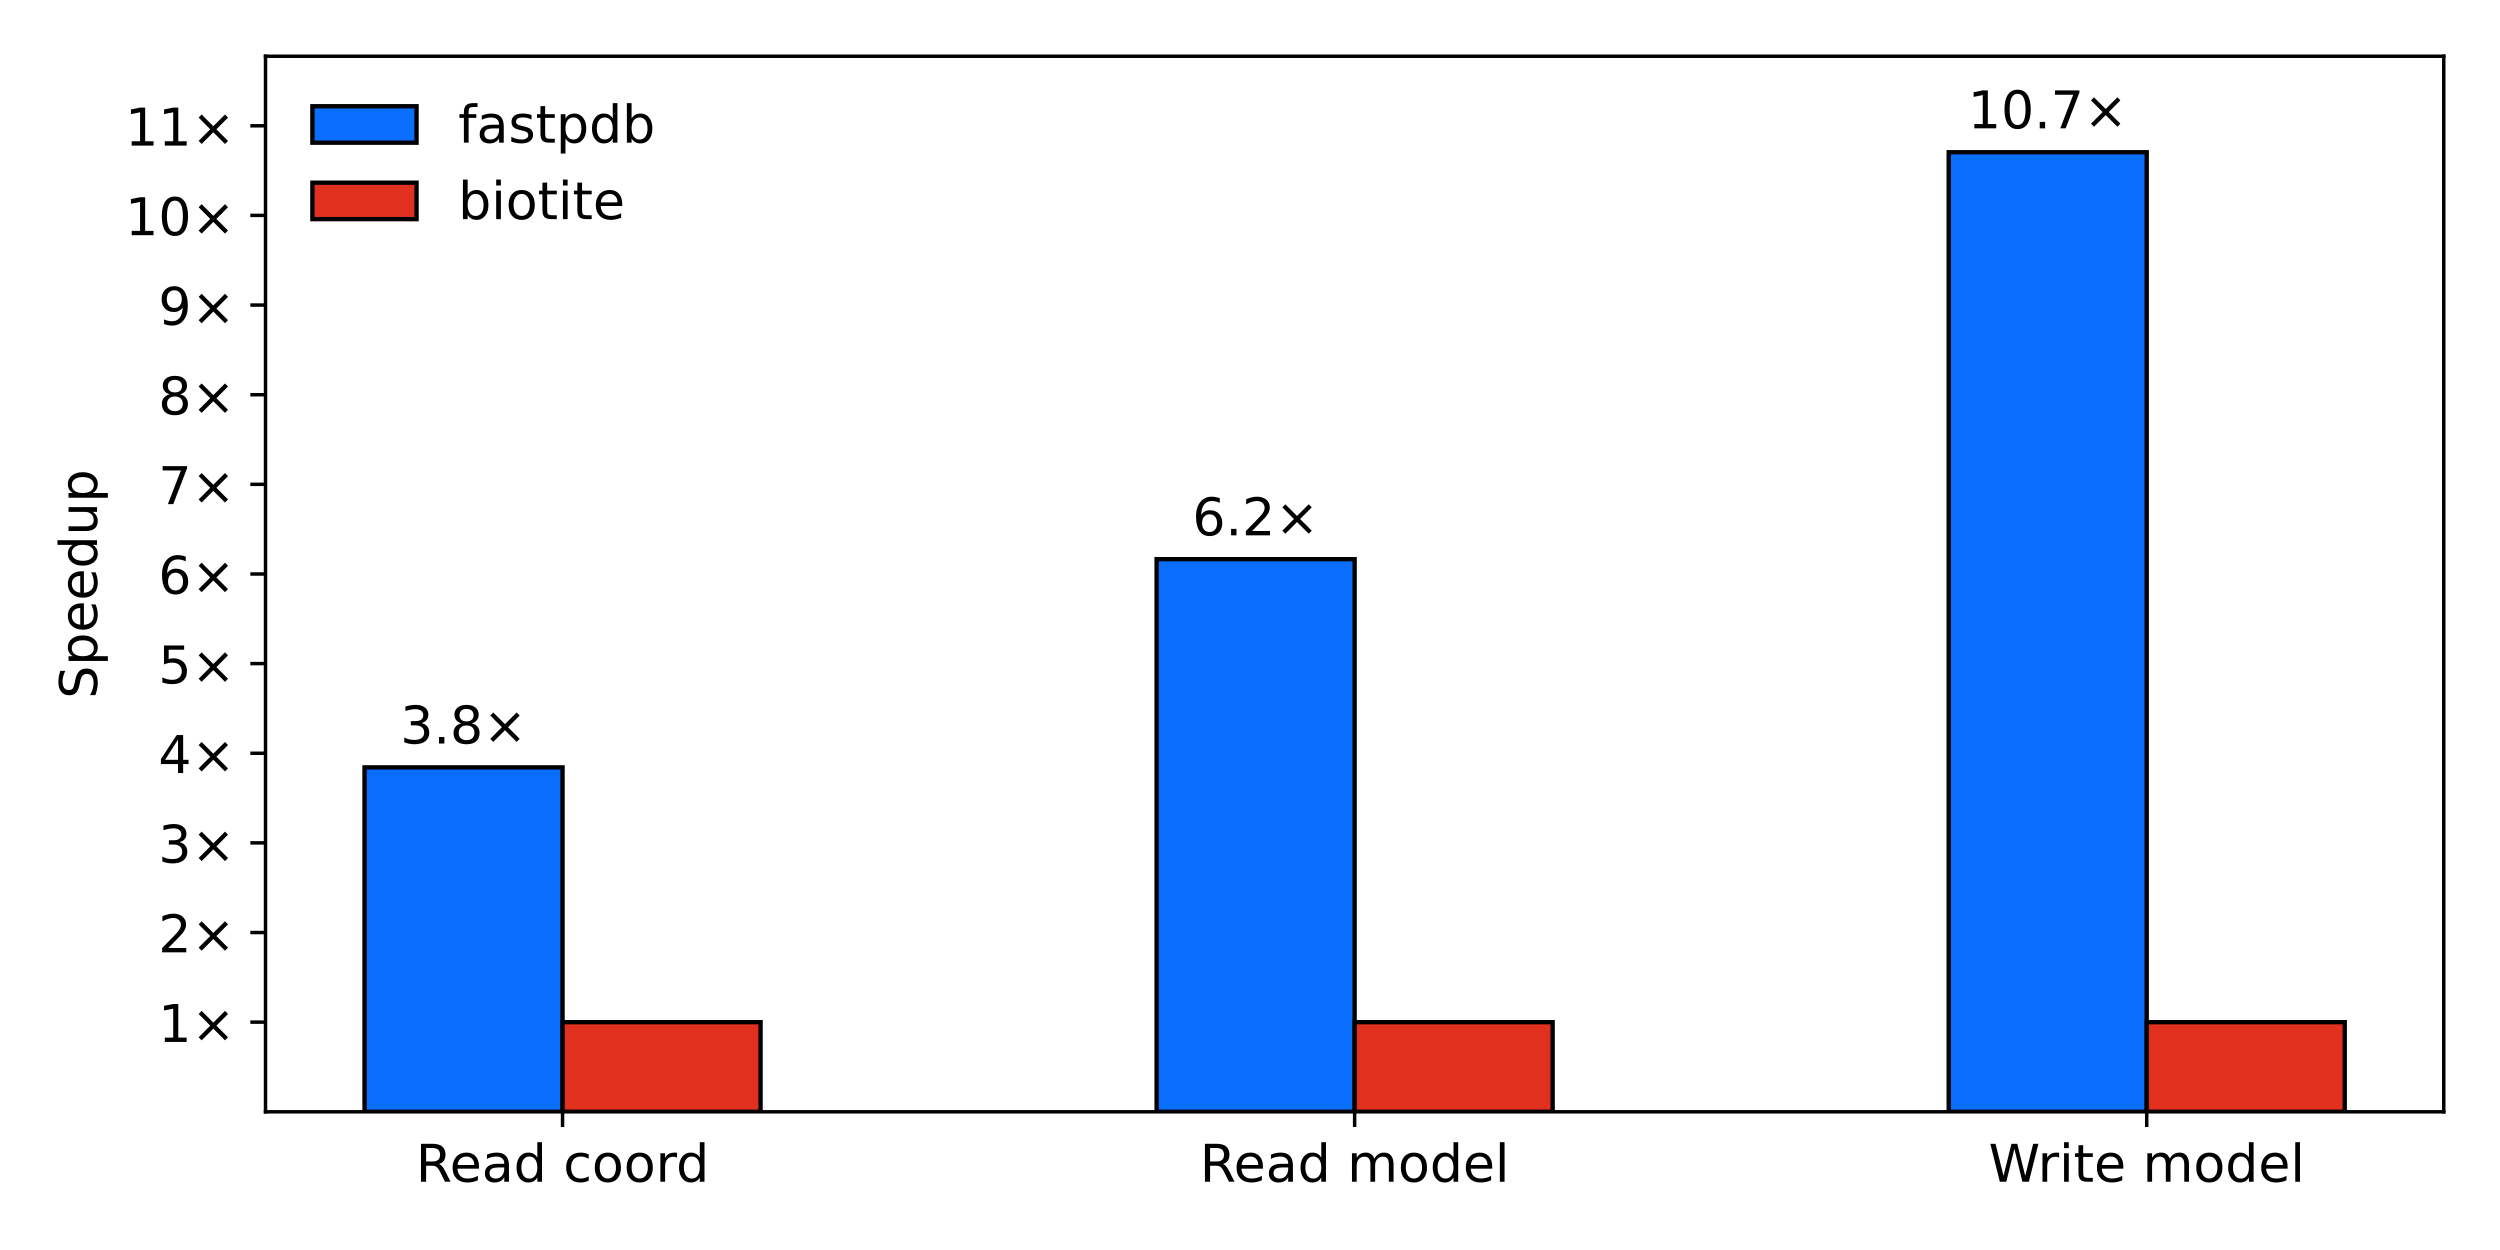
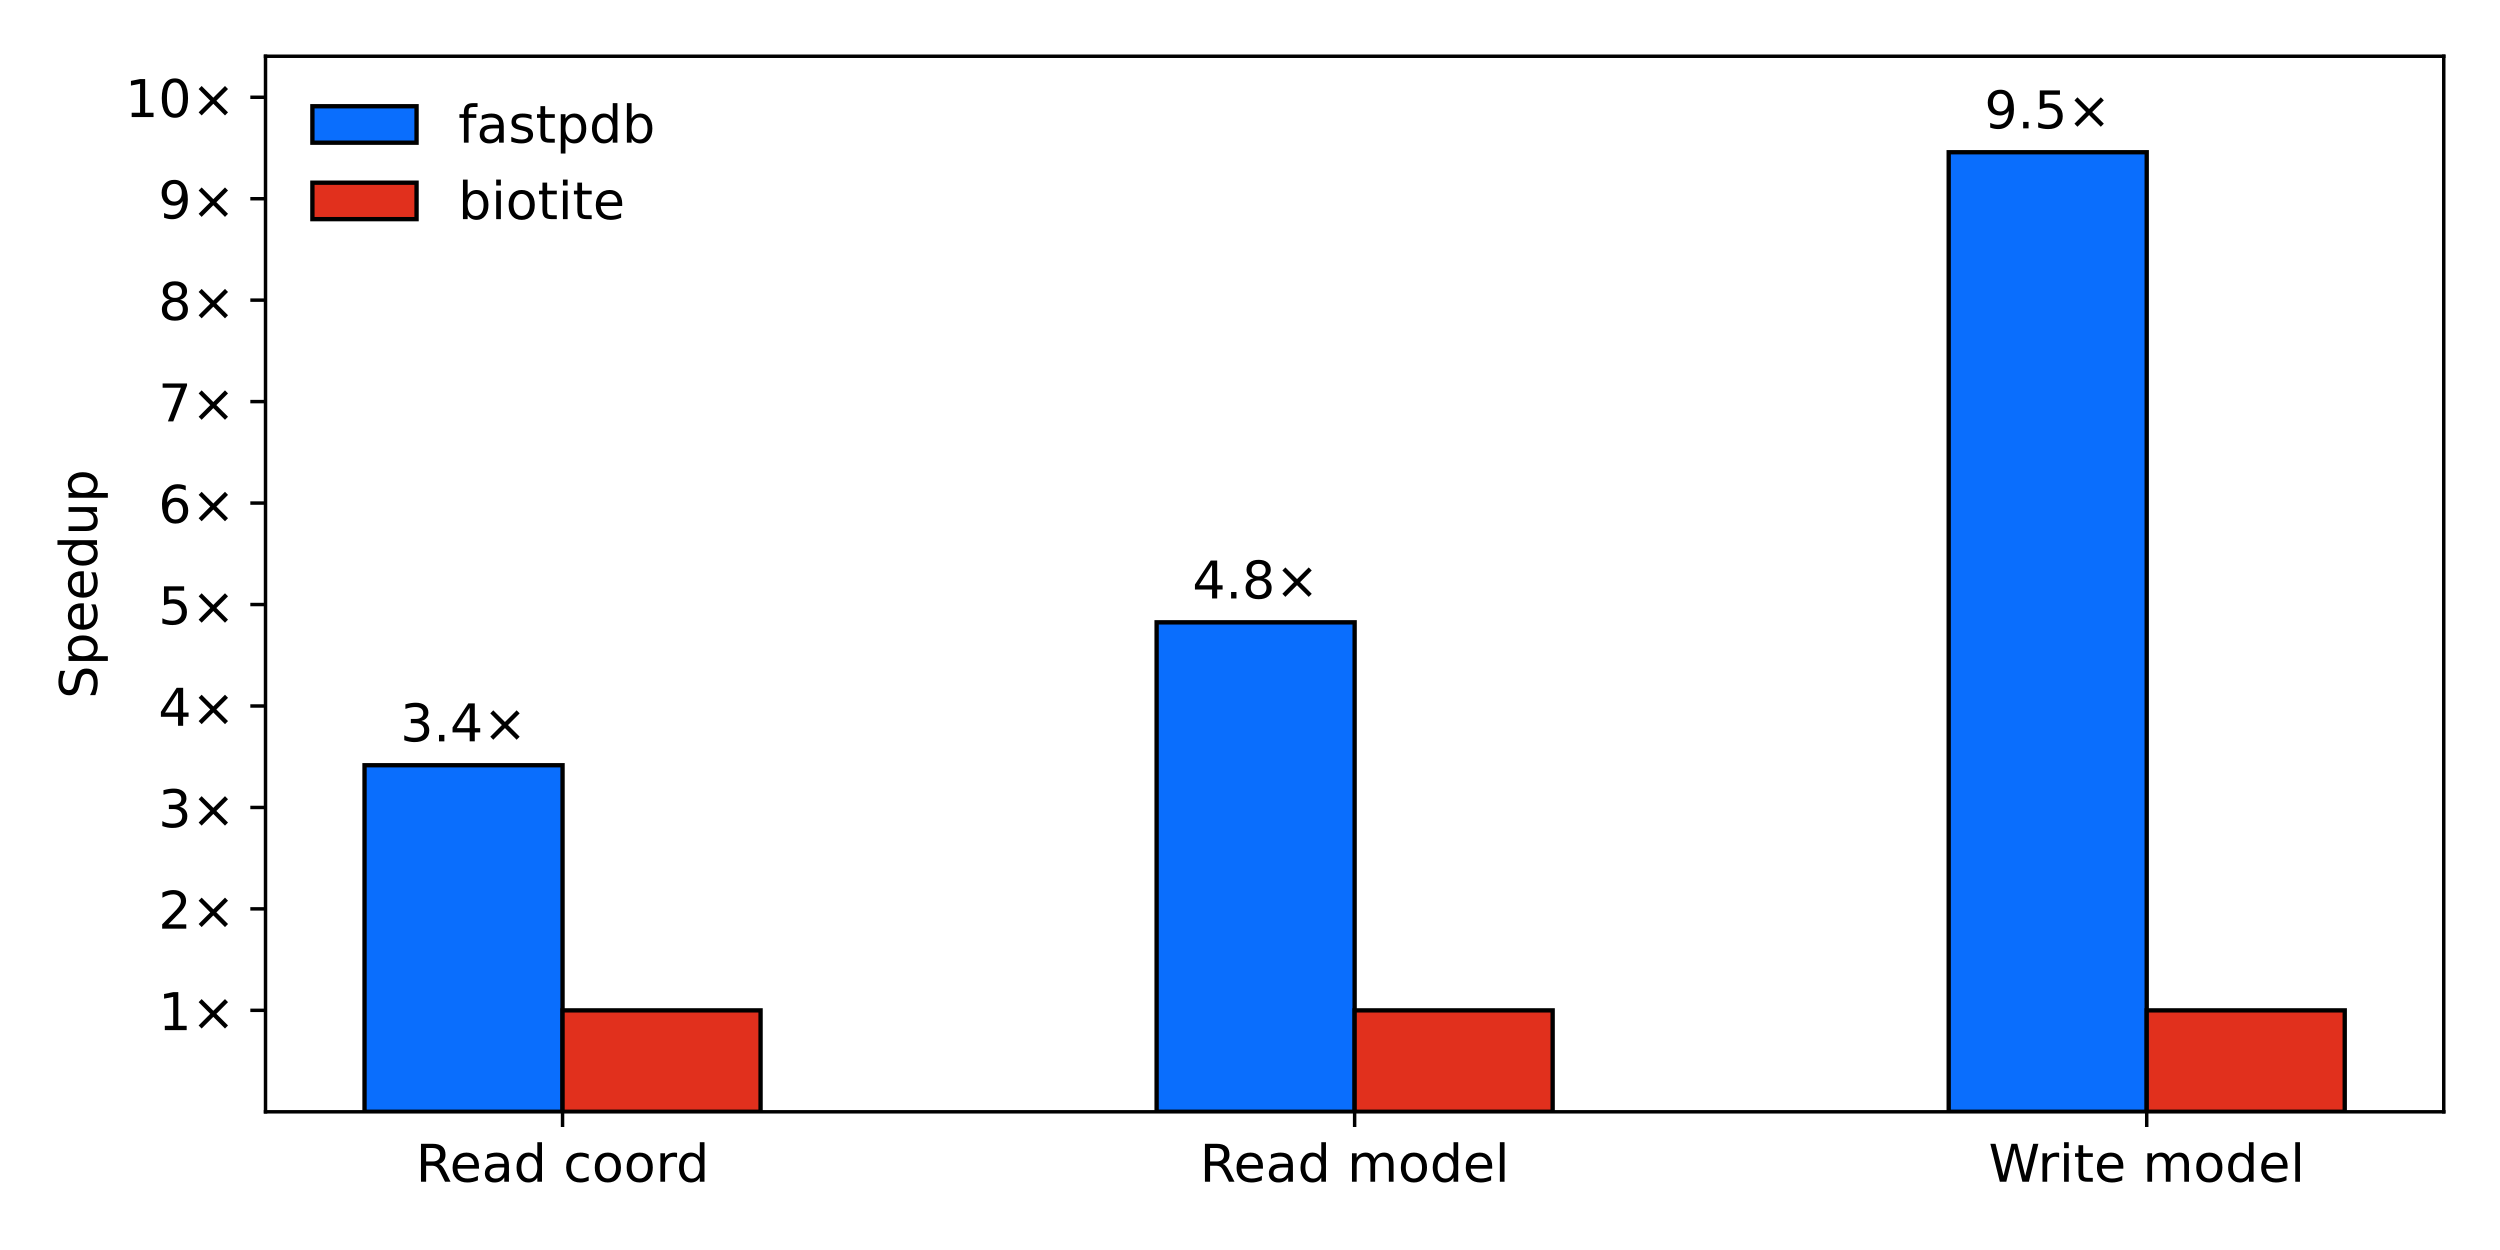
<svg xmlns="http://www.w3.org/2000/svg" xmlns:xlink="http://www.w3.org/1999/xlink" height="288pt" version="1.1" viewBox="0 0 576 288" width="576pt">
  <defs>
    <style type="text/css">*{stroke-linecap:butt;stroke-linejoin:round;}</style>
  </defs>
  <g id="figure_1">
    <g id="patch_1">
      <path d="M 0 288  L 576 288  L 576 0  L 0 0  z " style="fill:#ffffff;" />
    </g>
    <g id="axes_1">
      <g id="patch_2">
        <path d="M 61.175 256.16  L 563.04 256.16  L 563.04 12.96  L 61.175 12.96  z " style="fill:#ffffff;" />
      </g>
      <g id="patch_3">
-         <path clip-path="url(#p3f95facf3d)" d="M 83.987 256.16  L 129.611 256.16  L 129.611 176.801  L 83.987 176.801  z " style="fill:#0a6efd;stroke:#000000;stroke-linejoin:miter;" />
+         <path clip-path="url(#pdde81a6178)" d="M 83.987 256.16  L 129.611 256.16  L 129.611 176.306  L 83.987 176.306  z " style="fill:#0a6efd;stroke:#000000;stroke-linejoin:miter;" />
      </g>
      <g id="patch_4">
-         <path clip-path="url(#p3f95facf3d)" d="M 266.483 256.16  L 312.108 256.16  L 312.108 128.838  L 266.483 128.838  z " style="fill:#0a6efd;stroke:#000000;stroke-linejoin:miter;" />
+         <path clip-path="url(#pdde81a6178)" d="M 266.483 256.16  L 312.108 256.16  L 312.108 143.384  L 266.483 143.384  z " style="fill:#0a6efd;stroke:#000000;stroke-linejoin:miter;" />
      </g>
      <g id="patch_5">
-         <path clip-path="url(#p3f95facf3d)" d="M 448.98 256.16  L 494.604 256.16  L 494.604 35.069  L 448.98 35.069  z " style="fill:#0a6efd;stroke:#000000;stroke-linejoin:miter;" />
+         <path clip-path="url(#pdde81a6178)" d="M 448.98 256.16  L 494.604 256.16  L 494.604 35.069  L 448.98 35.069  z " style="fill:#0a6efd;stroke:#000000;stroke-linejoin:miter;" />
      </g>
      <g id="patch_6">
-         <path clip-path="url(#p3f95facf3d)" d="M 129.611 256.16  L 175.235 256.16  L 175.235 235.507  L 129.611 235.507  z " style="fill:#e1301d;stroke:#000000;stroke-linejoin:miter;" />
+         <path clip-path="url(#pdde81a6178)" d="M 129.611 256.16  L 175.235 256.16  L 175.235 232.785  L 129.611 232.785  z " style="fill:#e1301d;stroke:#000000;stroke-linejoin:miter;" />
      </g>
      <g id="patch_7">
-         <path clip-path="url(#p3f95facf3d)" d="M 312.108 256.16  L 357.732 256.16  L 357.732 235.507  L 312.108 235.507  z " style="fill:#e1301d;stroke:#000000;stroke-linejoin:miter;" />
+         <path clip-path="url(#pdde81a6178)" d="M 312.108 256.16  L 357.732 256.16  L 357.732 232.785  L 312.108 232.785  z " style="fill:#e1301d;stroke:#000000;stroke-linejoin:miter;" />
      </g>
      <g id="patch_8">
-         <path clip-path="url(#p3f95facf3d)" d="M 494.604 256.16  L 540.228 256.16  L 540.228 235.507  L 494.604 235.507  z " style="fill:#e1301d;stroke:#000000;stroke-linejoin:miter;" />
+         <path clip-path="url(#pdde81a6178)" d="M 494.604 256.16  L 540.228 256.16  L 540.228 232.785  L 494.604 232.785  z " style="fill:#e1301d;stroke:#000000;stroke-linejoin:miter;" />
      </g>
      <g id="matplotlib.axis_1">
        <g id="xtick_1">
          <g id="line2d_1">
            <defs>
-               <path d="M 0 0  L 0 3.5  " id="m37efa55f1f" style="stroke:#000000;stroke-width:0.8;" />
+               <path d="M 0 0  L 0 3.5  " id="m5a13ee7696" style="stroke:#000000;stroke-width:0.8;" />
            </defs>
            <g>
-               <use style="stroke:#000000;stroke-width:0.8;" x="129.611" xlink:href="#m37efa55f1f" y="256.16" />
+               <use style="stroke:#000000;stroke-width:0.8;" x="129.611" xlink:href="#m5a13ee7696" y="256.16" />
            </g>
          </g>
          <g id="text_1">
            <g transform="translate(95.8152 272.2781)scale(0.12 -0.12)">
              <defs>
                <path d="M 2841 2188  Q 3044 2119 3236 1894  Q 3428 1669 3622 1275  L 4263 0  L 3584 0  L 2988 1197  Q 2756 1666 2539 1819  Q 2322 1972 1947 1972  L 1259 1972  L 1259 0  L 628 0  L 628 4666  L 2053 4666  Q 2853 4666 3247 4331  Q 3641 3997 3641 3322  Q 3641 2881 3436 2590  Q 3231 2300 2841 2188  z M 1259 4147  L 1259 2491  L 2053 2491  Q 2509 2491 2742 2702  Q 2975 2913 2975 3322  Q 2975 3731 2742 3939  Q 2509 4147 2053 4147  L 1259 4147  z " id="DejaVuSans-52" transform="scale(0.015625)" />
                <path d="M 3597 1894  L 3597 1613  L 953 1613  Q 991 1019 1311 708  Q 1631 397 2203 397  Q 2534 397 2845 478  Q 3156 559 3463 722  L 3463 178  Q 3153 47 2828 -22  Q 2503 -91 2169 -91  Q 1331 -91 842 396  Q 353 884 353 1716  Q 353 2575 817 3079  Q 1281 3584 2069 3584  Q 2775 3584 3186 3129  Q 3597 2675 3597 1894  z M 3022 2063  Q 3016 2534 2758 2815  Q 2500 3097 2075 3097  Q 1594 3097 1305 2825  Q 1016 2553 972 2059  L 3022 2063  z " id="DejaVuSans-65" transform="scale(0.015625)" />
                <path d="M 2194 1759  Q 1497 1759 1228 1600  Q 959 1441 959 1056  Q 959 750 1161 570  Q 1363 391 1709 391  Q 2188 391 2477 730  Q 2766 1069 2766 1631  L 2766 1759  L 2194 1759  z M 3341 1997  L 3341 0  L 2766 0  L 2766 531  Q 2569 213 2275 61  Q 1981 -91 1556 -91  Q 1019 -91 701 211  Q 384 513 384 1019  Q 384 1609 779 1909  Q 1175 2209 1959 2209  L 2766 2209  L 2766 2266  Q 2766 2663 2505 2880  Q 2244 3097 1772 3097  Q 1472 3097 1187 3025  Q 903 2953 641 2809  L 641 3341  Q 956 3463 1253 3523  Q 1550 3584 1831 3584  Q 2591 3584 2966 3190  Q 3341 2797 3341 1997  z " id="DejaVuSans-61" transform="scale(0.015625)" />
                <path d="M 2906 2969  L 2906 4863  L 3481 4863  L 3481 0  L 2906 0  L 2906 525  Q 2725 213 2448 61  Q 2172 -91 1784 -91  Q 1150 -91 751 415  Q 353 922 353 1747  Q 353 2572 751 3078  Q 1150 3584 1784 3584  Q 2172 3584 2448 3432  Q 2725 3281 2906 2969  z M 947 1747  Q 947 1113 1208 752  Q 1469 391 1925 391  Q 2381 391 2643 752  Q 2906 1113 2906 1747  Q 2906 2381 2643 2742  Q 2381 3103 1925 3103  Q 1469 3103 1208 2742  Q 947 2381 947 1747  z " id="DejaVuSans-64" transform="scale(0.015625)" />
                <path id="DejaVuSans-20" transform="scale(0.015625)" />
                <path d="M 3122 3366  L 3122 2828  Q 2878 2963 2633 3030  Q 2388 3097 2138 3097  Q 1578 3097 1268 2742  Q 959 2388 959 1747  Q 959 1106 1268 751  Q 1578 397 2138 397  Q 2388 397 2633 464  Q 2878 531 3122 666  L 3122 134  Q 2881 22 2623 -34  Q 2366 -91 2075 -91  Q 1284 -91 818 406  Q 353 903 353 1747  Q 353 2603 823 3093  Q 1294 3584 2113 3584  Q 2378 3584 2631 3529  Q 2884 3475 3122 3366  z " id="DejaVuSans-63" transform="scale(0.015625)" />
                <path d="M 1959 3097  Q 1497 3097 1228 2736  Q 959 2375 959 1747  Q 959 1119 1226 758  Q 1494 397 1959 397  Q 2419 397 2687 759  Q 2956 1122 2956 1747  Q 2956 2369 2687 2733  Q 2419 3097 1959 3097  z M 1959 3584  Q 2709 3584 3137 3096  Q 3566 2609 3566 1747  Q 3566 888 3137 398  Q 2709 -91 1959 -91  Q 1206 -91 779 398  Q 353 888 353 1747  Q 353 2609 779 3096  Q 1206 3584 1959 3584  z " id="DejaVuSans-6f" transform="scale(0.015625)" />
                <path d="M 2631 2963  Q 2534 3019 2420 3045  Q 2306 3072 2169 3072  Q 1681 3072 1420 2755  Q 1159 2438 1159 1844  L 1159 0  L 581 0  L 581 3500  L 1159 3500  L 1159 2956  Q 1341 3275 1631 3429  Q 1922 3584 2338 3584  Q 2397 3584 2469 3576  Q 2541 3569 2628 3553  L 2631 2963  z " id="DejaVuSans-72" transform="scale(0.015625)" />
              </defs>
              <use xlink:href="#DejaVuSans-52" />
              <use x="64.982" xlink:href="#DejaVuSans-65" />
              <use x="126.506" xlink:href="#DejaVuSans-61" />
              <use x="187.785" xlink:href="#DejaVuSans-64" />
              <use x="251.262" xlink:href="#DejaVuSans-20" />
              <use x="283.049" xlink:href="#DejaVuSans-63" />
              <use x="338.029" xlink:href="#DejaVuSans-6f" />
              <use x="399.211" xlink:href="#DejaVuSans-6f" />
              <use x="460.393" xlink:href="#DejaVuSans-72" />
              <use x="499.756" xlink:href="#DejaVuSans-64" />
            </g>
          </g>
        </g>
        <g id="xtick_2">
          <g id="line2d_2">
            <g>
-               <use style="stroke:#000000;stroke-width:0.8;" x="312.108" xlink:href="#m37efa55f1f" y="256.16" />
+               <use style="stroke:#000000;stroke-width:0.8;" x="312.108" xlink:href="#m5a13ee7696" y="256.16" />
            </g>
          </g>
          <g id="text_2">
            <g transform="translate(276.4403 272.2781)scale(0.12 -0.12)">
              <defs>
                <path d="M 3328 2828  Q 3544 3216 3844 3400  Q 4144 3584 4550 3584  Q 5097 3584 5394 3201  Q 5691 2819 5691 2113  L 5691 0  L 5113 0  L 5113 2094  Q 5113 2597 4934 2840  Q 4756 3084 4391 3084  Q 3944 3084 3684 2787  Q 3425 2491 3425 1978  L 3425 0  L 2847 0  L 2847 2094  Q 2847 2600 2669 2842  Q 2491 3084 2119 3084  Q 1678 3084 1418 2786  Q 1159 2488 1159 1978  L 1159 0  L 581 0  L 581 3500  L 1159 3500  L 1159 2956  Q 1356 3278 1631 3431  Q 1906 3584 2284 3584  Q 2666 3584 2933 3390  Q 3200 3197 3328 2828  z " id="DejaVuSans-6d" transform="scale(0.015625)" />
                <path d="M 603 4863  L 1178 4863  L 1178 0  L 603 0  L 603 4863  z " id="DejaVuSans-6c" transform="scale(0.015625)" />
              </defs>
              <use xlink:href="#DejaVuSans-52" />
              <use x="64.982" xlink:href="#DejaVuSans-65" />
              <use x="126.506" xlink:href="#DejaVuSans-61" />
              <use x="187.785" xlink:href="#DejaVuSans-64" />
              <use x="251.262" xlink:href="#DejaVuSans-20" />
              <use x="283.049" xlink:href="#DejaVuSans-6d" />
              <use x="380.461" xlink:href="#DejaVuSans-6f" />
              <use x="441.643" xlink:href="#DejaVuSans-64" />
              <use x="505.119" xlink:href="#DejaVuSans-65" />
              <use x="566.643" xlink:href="#DejaVuSans-6c" />
            </g>
          </g>
        </g>
        <g id="xtick_3">
          <g id="line2d_3">
            <g>
-               <use style="stroke:#000000;stroke-width:0.8;" x="494.604" xlink:href="#m37efa55f1f" y="256.16" />
+               <use style="stroke:#000000;stroke-width:0.8;" x="494.604" xlink:href="#m5a13ee7696" y="256.16" />
            </g>
          </g>
          <g id="text_3">
            <g transform="translate(458.1736 272.2781)scale(0.12 -0.12)">
              <defs>
                <path d="M 213 4666  L 850 4666  L 1831 722  L 2809 4666  L 3519 4666  L 4500 722  L 5478 4666  L 6119 4666  L 4947 0  L 4153 0  L 3169 4050  L 2175 0  L 1381 0  L 213 4666  z " id="DejaVuSans-57" transform="scale(0.015625)" />
                <path d="M 603 3500  L 1178 3500  L 1178 0  L 603 0  L 603 3500  z M 603 4863  L 1178 4863  L 1178 4134  L 603 4134  L 603 4863  z " id="DejaVuSans-69" transform="scale(0.015625)" />
                <path d="M 1172 4494  L 1172 3500  L 2356 3500  L 2356 3053  L 1172 3053  L 1172 1153  Q 1172 725 1289 603  Q 1406 481 1766 481  L 2356 481  L 2356 0  L 1766 0  Q 1100 0 847 248  Q 594 497 594 1153  L 594 3053  L 172 3053  L 172 3500  L 594 3500  L 594 4494  L 1172 4494  z " id="DejaVuSans-74" transform="scale(0.015625)" />
              </defs>
              <use xlink:href="#DejaVuSans-57" />
              <use x="94.377" xlink:href="#DejaVuSans-72" />
              <use x="135.49" xlink:href="#DejaVuSans-69" />
              <use x="163.273" xlink:href="#DejaVuSans-74" />
              <use x="202.482" xlink:href="#DejaVuSans-65" />
              <use x="264.006" xlink:href="#DejaVuSans-20" />
              <use x="295.793" xlink:href="#DejaVuSans-6d" />
              <use x="393.205" xlink:href="#DejaVuSans-6f" />
              <use x="454.387" xlink:href="#DejaVuSans-64" />
              <use x="517.863" xlink:href="#DejaVuSans-65" />
              <use x="579.387" xlink:href="#DejaVuSans-6c" />
            </g>
          </g>
        </g>
      </g>
      <g id="matplotlib.axis_2">
        <g id="ytick_1">
          <g id="line2d_4">
            <defs>
-               <path d="M 0 0  L -3.5 0  " id="m7fcad94283" style="stroke:#000000;stroke-width:0.8;" />
+               <path d="M 0 0  L -3.5 0  " id="mc26de41ad9" style="stroke:#000000;stroke-width:0.8;" />
            </defs>
            <g>
-               <use style="stroke:#000000;stroke-width:0.8;" x="61.175" xlink:href="#m7fcad94283" y="235.507" />
+               <use style="stroke:#000000;stroke-width:0.8;" x="61.175" xlink:href="#mc26de41ad9" y="232.785" />
            </g>
          </g>
          <g id="text_4">
-             <g transform="translate(36.48438 240.0665)scale(0.12 -0.12)">
+             <g transform="translate(36.48438 237.3437)scale(0.12 -0.12)">
              <defs>
                <path d="M 794 531  L 1825 531  L 1825 4091  L 703 3866  L 703 4441  L 1819 4666  L 2450 4666  L 2450 531  L 3481 531  L 3481 0  L 794 0  L 794 531  z " id="DejaVuSans-31" transform="scale(0.015625)" />
                <path d="M 4488 3438  L 3059 2003  L 4488 575  L 4116 197  L 2681 1631  L 1247 197  L 878 575  L 2303 2003  L 878 3438  L 1247 3816  L 2681 2381  L 4116 3816  L 4488 3438  z " id="DejaVuSans-d7" transform="scale(0.015625)" />
              </defs>
              <use xlink:href="#DejaVuSans-31" />
              <use x="63.623" xlink:href="#DejaVuSans-d7" />
            </g>
          </g>
        </g>
        <g id="ytick_2">
          <g id="line2d_5">
            <g>
-               <use style="stroke:#000000;stroke-width:0.8;" x="61.175" xlink:href="#m7fcad94283" y="214.855" />
+               <use style="stroke:#000000;stroke-width:0.8;" x="61.175" xlink:href="#mc26de41ad9" y="209.409" />
            </g>
          </g>
          <g id="text_5">
-             <g transform="translate(36.48438 219.414)scale(0.12 -0.12)">
+             <g transform="translate(36.48438 213.9684)scale(0.12 -0.12)">
              <defs>
                <path d="M 1228 531  L 3431 531  L 3431 0  L 469 0  L 469 531  Q 828 903 1448 1529  Q 2069 2156 2228 2338  Q 2531 2678 2651 2914  Q 2772 3150 2772 3378  Q 2772 3750 2511 3984  Q 2250 4219 1831 4219  Q 1534 4219 1204 4116  Q 875 4013 500 3803  L 500 4441  Q 881 4594 1212 4672  Q 1544 4750 1819 4750  Q 2544 4750 2975 4387  Q 3406 4025 3406 3419  Q 3406 3131 3298 2873  Q 3191 2616 2906 2266  Q 2828 2175 2409 1742  Q 1991 1309 1228 531  z " id="DejaVuSans-32" transform="scale(0.015625)" />
              </defs>
              <use xlink:href="#DejaVuSans-32" />
              <use x="63.623" xlink:href="#DejaVuSans-d7" />
            </g>
          </g>
        </g>
        <g id="ytick_3">
          <g id="line2d_6">
            <g>
-               <use style="stroke:#000000;stroke-width:0.8;" x="61.175" xlink:href="#m7fcad94283" y="194.202" />
+               <use style="stroke:#000000;stroke-width:0.8;" x="61.175" xlink:href="#mc26de41ad9" y="186.034" />
            </g>
          </g>
          <g id="text_6">
-             <g transform="translate(36.48438 198.7614)scale(0.12 -0.12)">
+             <g transform="translate(36.48438 190.5931)scale(0.12 -0.12)">
              <defs>
                <path d="M 2597 2516  Q 3050 2419 3304 2112  Q 3559 1806 3559 1356  Q 3559 666 3084 287  Q 2609 -91 1734 -91  Q 1441 -91 1130 -33  Q 819 25 488 141  L 488 750  Q 750 597 1062 519  Q 1375 441 1716 441  Q 2309 441 2620 675  Q 2931 909 2931 1356  Q 2931 1769 2642 2001  Q 2353 2234 1838 2234  L 1294 2234  L 1294 2753  L 1863 2753  Q 2328 2753 2575 2939  Q 2822 3125 2822 3475  Q 2822 3834 2567 4026  Q 2313 4219 1838 4219  Q 1578 4219 1281 4162  Q 984 4106 628 3988  L 628 4550  Q 988 4650 1302 4700  Q 1616 4750 1894 4750  Q 2613 4750 3031 4423  Q 3450 4097 3450 3541  Q 3450 3153 3228 2886  Q 3006 2619 2597 2516  z " id="DejaVuSans-33" transform="scale(0.015625)" />
              </defs>
              <use xlink:href="#DejaVuSans-33" />
              <use x="63.623" xlink:href="#DejaVuSans-d7" />
            </g>
          </g>
        </g>
        <g id="ytick_4">
          <g id="line2d_7">
            <g>
-               <use style="stroke:#000000;stroke-width:0.8;" x="61.175" xlink:href="#m7fcad94283" y="173.55" />
+               <use style="stroke:#000000;stroke-width:0.8;" x="61.175" xlink:href="#mc26de41ad9" y="162.659" />
            </g>
          </g>
          <g id="text_7">
-             <g transform="translate(36.48438 178.1088)scale(0.12 -0.12)">
+             <g transform="translate(36.48438 167.2177)scale(0.12 -0.12)">
              <defs>
                <path d="M 2419 4116  L 825 1625  L 2419 1625  L 2419 4116  z M 2253 4666  L 3047 4666  L 3047 1625  L 3713 1625  L 3713 1100  L 3047 1100  L 3047 0  L 2419 0  L 2419 1100  L 313 1100  L 313 1709  L 2253 4666  z " id="DejaVuSans-34" transform="scale(0.015625)" />
              </defs>
              <use xlink:href="#DejaVuSans-34" />
              <use x="63.623" xlink:href="#DejaVuSans-d7" />
            </g>
          </g>
        </g>
        <g id="ytick_5">
          <g id="line2d_8">
            <g>
-               <use style="stroke:#000000;stroke-width:0.8;" x="61.175" xlink:href="#m7fcad94283" y="152.897" />
+               <use style="stroke:#000000;stroke-width:0.8;" x="61.175" xlink:href="#mc26de41ad9" y="139.283" />
            </g>
          </g>
          <g id="text_8">
-             <g transform="translate(36.48438 157.4563)scale(0.12 -0.12)">
+             <g transform="translate(36.48438 143.8424)scale(0.12 -0.12)">
              <defs>
                <path d="M 691 4666  L 3169 4666  L 3169 4134  L 1269 4134  L 1269 2991  Q 1406 3038 1543 3061  Q 1681 3084 1819 3084  Q 2600 3084 3056 2656  Q 3513 2228 3513 1497  Q 3513 744 3044 326  Q 2575 -91 1722 -91  Q 1428 -91 1123 -41  Q 819 9 494 109  L 494 744  Q 775 591 1075 516  Q 1375 441 1709 441  Q 2250 441 2565 725  Q 2881 1009 2881 1497  Q 2881 1984 2565 2268  Q 2250 2553 1709 2553  Q 1456 2553 1204 2497  Q 953 2441 691 2322  L 691 4666  z " id="DejaVuSans-35" transform="scale(0.015625)" />
              </defs>
              <use xlink:href="#DejaVuSans-35" />
              <use x="63.623" xlink:href="#DejaVuSans-d7" />
            </g>
          </g>
        </g>
        <g id="ytick_6">
          <g id="line2d_9">
            <g>
-               <use style="stroke:#000000;stroke-width:0.8;" x="61.175" xlink:href="#m7fcad94283" y="132.245" />
+               <use style="stroke:#000000;stroke-width:0.8;" x="61.175" xlink:href="#mc26de41ad9" y="115.908" />
            </g>
          </g>
          <g id="text_9">
-             <g transform="translate(36.48438 136.8037)scale(0.12 -0.12)">
+             <g transform="translate(36.48438 120.467)scale(0.12 -0.12)">
              <defs>
                <path d="M 2113 2584  Q 1688 2584 1439 2293  Q 1191 2003 1191 1497  Q 1191 994 1439 701  Q 1688 409 2113 409  Q 2538 409 2786 701  Q 3034 994 3034 1497  Q 3034 2003 2786 2293  Q 2538 2584 2113 2584  z M 3366 4563  L 3366 3988  Q 3128 4100 2886 4159  Q 2644 4219 2406 4219  Q 1781 4219 1451 3797  Q 1122 3375 1075 2522  Q 1259 2794 1537 2939  Q 1816 3084 2150 3084  Q 2853 3084 3261 2657  Q 3669 2231 3669 1497  Q 3669 778 3244 343  Q 2819 -91 2113 -91  Q 1303 -91 875 529  Q 447 1150 447 2328  Q 447 3434 972 4092  Q 1497 4750 2381 4750  Q 2619 4750 2861 4703  Q 3103 4656 3366 4563  z " id="DejaVuSans-36" transform="scale(0.015625)" />
              </defs>
              <use xlink:href="#DejaVuSans-36" />
              <use x="63.623" xlink:href="#DejaVuSans-d7" />
            </g>
          </g>
        </g>
        <g id="ytick_7">
          <g id="line2d_10">
            <g>
-               <use style="stroke:#000000;stroke-width:0.8;" x="61.175" xlink:href="#m7fcad94283" y="111.592" />
+               <use style="stroke:#000000;stroke-width:0.8;" x="61.175" xlink:href="#mc26de41ad9" y="92.533" />
            </g>
          </g>
          <g id="text_10">
-             <g transform="translate(36.48438 116.1512)scale(0.12 -0.12)">
+             <g transform="translate(36.48438 97.09171)scale(0.12 -0.12)">
              <defs>
                <path d="M 525 4666  L 3525 4666  L 3525 4397  L 1831 0  L 1172 0  L 2766 4134  L 525 4134  L 525 4666  z " id="DejaVuSans-37" transform="scale(0.015625)" />
              </defs>
              <use xlink:href="#DejaVuSans-37" />
              <use x="63.623" xlink:href="#DejaVuSans-d7" />
            </g>
          </g>
        </g>
        <g id="ytick_8">
          <g id="line2d_11">
            <g>
-               <use style="stroke:#000000;stroke-width:0.8;" x="61.175" xlink:href="#m7fcad94283" y="90.94" />
+               <use style="stroke:#000000;stroke-width:0.8;" x="61.175" xlink:href="#mc26de41ad9" y="69.157" />
            </g>
          </g>
          <g id="text_11">
-             <g transform="translate(36.48438 95.49862)scale(0.12 -0.12)">
+             <g transform="translate(36.48438 73.71638)scale(0.12 -0.12)">
              <defs>
                <path d="M 2034 2216  Q 1584 2216 1326 1975  Q 1069 1734 1069 1313  Q 1069 891 1326 650  Q 1584 409 2034 409  Q 2484 409 2743 651  Q 3003 894 3003 1313  Q 3003 1734 2745 1975  Q 2488 2216 2034 2216  z M 1403 2484  Q 997 2584 770 2862  Q 544 3141 544 3541  Q 544 4100 942 4425  Q 1341 4750 2034 4750  Q 2731 4750 3128 4425  Q 3525 4100 3525 3541  Q 3525 3141 3298 2862  Q 3072 2584 2669 2484  Q 3125 2378 3379 2068  Q 3634 1759 3634 1313  Q 3634 634 3220 271  Q 2806 -91 2034 -91  Q 1263 -91 848 271  Q 434 634 434 1313  Q 434 1759 690 2068  Q 947 2378 1403 2484  z M 1172 3481  Q 1172 3119 1398 2916  Q 1625 2713 2034 2713  Q 2441 2713 2670 2916  Q 2900 3119 2900 3481  Q 2900 3844 2670 4047  Q 2441 4250 2034 4250  Q 1625 4250 1398 4047  Q 1172 3844 1172 3481  z " id="DejaVuSans-38" transform="scale(0.015625)" />
              </defs>
              <use xlink:href="#DejaVuSans-38" />
              <use x="63.623" xlink:href="#DejaVuSans-d7" />
            </g>
          </g>
        </g>
        <g id="ytick_9">
          <g id="line2d_12">
            <g>
-               <use style="stroke:#000000;stroke-width:0.8;" x="61.175" xlink:href="#m7fcad94283" y="70.287" />
+               <use style="stroke:#000000;stroke-width:0.8;" x="61.175" xlink:href="#mc26de41ad9" y="45.782" />
            </g>
          </g>
          <g id="text_12">
-             <g transform="translate(36.48438 74.84606)scale(0.12 -0.12)">
+             <g transform="translate(36.48438 50.34104)scale(0.12 -0.12)">
              <defs>
                <path d="M 703 97  L 703 672  Q 941 559 1184 500  Q 1428 441 1663 441  Q 2288 441 2617 861  Q 2947 1281 2994 2138  Q 2813 1869 2534 1725  Q 2256 1581 1919 1581  Q 1219 1581 811 2004  Q 403 2428 403 3163  Q 403 3881 828 4315  Q 1253 4750 1959 4750  Q 2769 4750 3195 4129  Q 3622 3509 3622 2328  Q 3622 1225 3098 567  Q 2575 -91 1691 -91  Q 1453 -91 1209 -44  Q 966 3 703 97  z M 1959 2075  Q 2384 2075 2632 2365  Q 2881 2656 2881 3163  Q 2881 3666 2632 3958  Q 2384 4250 1959 4250  Q 1534 4250 1286 3958  Q 1038 3666 1038 3163  Q 1038 2656 1286 2365  Q 1534 2075 1959 2075  z " id="DejaVuSans-39" transform="scale(0.015625)" />
              </defs>
              <use xlink:href="#DejaVuSans-39" />
              <use x="63.623" xlink:href="#DejaVuSans-d7" />
            </g>
          </g>
        </g>
        <g id="ytick_10">
          <g id="line2d_13">
            <g>
-               <use style="stroke:#000000;stroke-width:0.8;" x="61.175" xlink:href="#m7fcad94283" y="49.634" />
+               <use style="stroke:#000000;stroke-width:0.8;" x="61.175" xlink:href="#mc26de41ad9" y="22.407" />
            </g>
          </g>
          <g id="text_13">
-             <g transform="translate(28.84937 54.19351)scale(0.12 -0.12)">
+             <g transform="translate(28.84937 26.96571)scale(0.12 -0.12)">
              <defs>
                <path d="M 2034 4250  Q 1547 4250 1301 3770  Q 1056 3291 1056 2328  Q 1056 1369 1301 889  Q 1547 409 2034 409  Q 2525 409 2770 889  Q 3016 1369 3016 2328  Q 3016 3291 2770 3770  Q 2525 4250 2034 4250  z M 2034 4750  Q 2819 4750 3233 4129  Q 3647 3509 3647 2328  Q 3647 1150 3233 529  Q 2819 -91 2034 -91  Q 1250 -91 836 529  Q 422 1150 422 2328  Q 422 3509 836 4129  Q 1250 4750 2034 4750  z " id="DejaVuSans-30" transform="scale(0.015625)" />
              </defs>
              <use xlink:href="#DejaVuSans-31" />
              <use x="63.623" xlink:href="#DejaVuSans-30" />
              <use x="127.246" xlink:href="#DejaVuSans-d7" />
            </g>
          </g>
        </g>
-         <g id="ytick_11">
-           <g id="line2d_14">
-             <g>
-               <use style="stroke:#000000;stroke-width:0.8;" x="61.175" xlink:href="#m7fcad94283" y="28.982" />
-             </g>
-           </g>
-           <g id="text_14">
-             <g transform="translate(28.84937 33.54095)scale(0.12 -0.12)">
-               <use xlink:href="#DejaVuSans-31" />
-               <use x="63.623" xlink:href="#DejaVuSans-31" />
-               <use x="127.246" xlink:href="#DejaVuSans-d7" />
-             </g>
-           </g>
-         </g>
-         <g id="text_15">
+         <g id="text_14">
          <g transform="translate(22.35375 160.9825)rotate(-90)scale(0.12 -0.12)">
            <defs>
              <path d="M 3425 4513  L 3425 3897  Q 3066 4069 2747 4153  Q 2428 4238 2131 4238  Q 1616 4238 1336 4038  Q 1056 3838 1056 3469  Q 1056 3159 1242 3001  Q 1428 2844 1947 2747  L 2328 2669  Q 3034 2534 3370 2195  Q 3706 1856 3706 1288  Q 3706 609 3251 259  Q 2797 -91 1919 -91  Q 1588 -91 1214 -16  Q 841 59 441 206  L 441 856  Q 825 641 1194 531  Q 1563 422 1919 422  Q 2459 422 2753 634  Q 3047 847 3047 1241  Q 3047 1584 2836 1778  Q 2625 1972 2144 2069  L 1759 2144  Q 1053 2284 737 2584  Q 422 2884 422 3419  Q 422 4038 858 4394  Q 1294 4750 2059 4750  Q 2388 4750 2728 4690  Q 3069 4631 3425 4513  z " id="DejaVuSans-53" transform="scale(0.015625)" />
              <path d="M 1159 525  L 1159 -1331  L 581 -1331  L 581 3500  L 1159 3500  L 1159 2969  Q 1341 3281 1617 3432  Q 1894 3584 2278 3584  Q 2916 3584 3314 3078  Q 3713 2572 3713 1747  Q 3713 922 3314 415  Q 2916 -91 2278 -91  Q 1894 -91 1617 61  Q 1341 213 1159 525  z M 3116 1747  Q 3116 2381 2855 2742  Q 2594 3103 2138 3103  Q 1681 3103 1420 2742  Q 1159 2381 1159 1747  Q 1159 1113 1420 752  Q 1681 391 2138 391  Q 2594 391 2855 752  Q 3116 1113 3116 1747  z " id="DejaVuSans-70" transform="scale(0.015625)" />
              <path d="M 544 1381  L 544 3500  L 1119 3500  L 1119 1403  Q 1119 906 1312 657  Q 1506 409 1894 409  Q 2359 409 2629 706  Q 2900 1003 2900 1516  L 2900 3500  L 3475 3500  L 3475 0  L 2900 0  L 2900 538  Q 2691 219 2414 64  Q 2138 -91 1772 -91  Q 1169 -91 856 284  Q 544 659 544 1381  z M 1991 3584  L 1991 3584  z " id="DejaVuSans-75" transform="scale(0.015625)" />
            </defs>
            <use xlink:href="#DejaVuSans-53" />
            <use x="63.477" xlink:href="#DejaVuSans-70" />
            <use x="126.953" xlink:href="#DejaVuSans-65" />
            <use x="188.477" xlink:href="#DejaVuSans-65" />
            <use x="250" xlink:href="#DejaVuSans-64" />
            <use x="313.477" xlink:href="#DejaVuSans-75" />
            <use x="376.855" xlink:href="#DejaVuSans-70" />
          </g>
        </g>
      </g>
      <g id="patch_9">
        <path d="M 61.175 256.16  L 61.175 12.96  " style="fill:none;stroke:#000000;stroke-linecap:square;stroke-linejoin:miter;stroke-width:0.8;" />
      </g>
      <g id="patch_10">
        <path d="M 563.04 256.16  L 563.04 12.96  " style="fill:none;stroke:#000000;stroke-linecap:square;stroke-linejoin:miter;stroke-width:0.8;" />
      </g>
      <g id="patch_11">
        <path d="M 61.175 256.16  L 563.04 256.16  " style="fill:none;stroke:#000000;stroke-linecap:square;stroke-linejoin:miter;stroke-width:0.8;" />
      </g>
      <g id="patch_12">
        <path d="M 61.175 12.96  L 563.04 12.96  " style="fill:none;stroke:#000000;stroke-linecap:square;stroke-linejoin:miter;stroke-width:0.8;" />
      </g>
-       <g id="text_16">
-         <g transform="translate(92.2294 171.3056)scale(0.12 -0.12)">
+       <g id="text_15">
+         <g transform="translate(92.2294 170.8104)scale(0.12 -0.12)">
          <defs>
            <path d="M 684 794  L 1344 794  L 1344 0  L 684 0  L 684 794  z " id="DejaVuSans-2e" transform="scale(0.015625)" />
          </defs>
          <use xlink:href="#DejaVuSans-33" />
          <use x="63.623" xlink:href="#DejaVuSans-2e" />
+           <use x="95.41" xlink:href="#DejaVuSans-34" />
+           <use x="159.033" xlink:href="#DejaVuSans-d7" />
+         </g>
+       </g>
+       <g id="text_16">
+         <g transform="translate(274.7258 137.8885)scale(0.12 -0.12)">
+           <use xlink:href="#DejaVuSans-34" />
+           <use x="63.623" xlink:href="#DejaVuSans-2e" />
          <use x="95.41" xlink:href="#DejaVuSans-38" />
          <use x="159.033" xlink:href="#DejaVuSans-d7" />
        </g>
      </g>
      <g id="text_17">
-         <g transform="translate(274.7258 123.3423)scale(0.12 -0.12)">
-           <use xlink:href="#DejaVuSans-36" />
+         <g transform="translate(457.2221 29.57347)scale(0.12 -0.12)">
+           <use xlink:href="#DejaVuSans-39" />
          <use x="63.623" xlink:href="#DejaVuSans-2e" />
-           <use x="95.41" xlink:href="#DejaVuSans-32" />
+           <use x="95.41" xlink:href="#DejaVuSans-35" />
          <use x="159.033" xlink:href="#DejaVuSans-d7" />
-         </g>
-       </g>
-       <g id="text_18">
-         <g transform="translate(453.4046 29.57347)scale(0.12 -0.12)">
-           <use xlink:href="#DejaVuSans-31" />
-           <use x="63.623" xlink:href="#DejaVuSans-30" />
-           <use x="127.246" xlink:href="#DejaVuSans-2e" />
-           <use x="159.033" xlink:href="#DejaVuSans-37" />
-           <use x="222.656" xlink:href="#DejaVuSans-d7" />
        </g>
      </g>
      <g id="legend_1">
        <g id="patch_13">
          <path d="M 71.975 32.878  L 95.975 32.878  L 95.975 24.478  L 71.975 24.478  z " style="fill:#0a6efd;stroke:#000000;stroke-linejoin:miter;" />
        </g>
-         <g id="text_19">
+         <g id="text_18">
          <g transform="translate(105.575 32.87812)scale(0.12 -0.12)">
            <defs>
              <path d="M 2375 4863  L 2375 4384  L 1825 4384  Q 1516 4384 1395 4259  Q 1275 4134 1275 3809  L 1275 3500  L 2222 3500  L 2222 3053  L 1275 3053  L 1275 0  L 697 0  L 697 3053  L 147 3053  L 147 3500  L 697 3500  L 697 3744  Q 697 4328 969 4595  Q 1241 4863 1831 4863  L 2375 4863  z " id="DejaVuSans-66" transform="scale(0.015625)" />
              <path d="M 2834 3397  L 2834 2853  Q 2591 2978 2328 3040  Q 2066 3103 1784 3103  Q 1356 3103 1142 2972  Q 928 2841 928 2578  Q 928 2378 1081 2264  Q 1234 2150 1697 2047  L 1894 2003  Q 2506 1872 2764 1633  Q 3022 1394 3022 966  Q 3022 478 2636 193  Q 2250 -91 1575 -91  Q 1294 -91 989 -36  Q 684 19 347 128  L 347 722  Q 666 556 975 473  Q 1284 391 1588 391  Q 1994 391 2212 530  Q 2431 669 2431 922  Q 2431 1156 2273 1281  Q 2116 1406 1581 1522  L 1381 1569  Q 847 1681 609 1914  Q 372 2147 372 2553  Q 372 3047 722 3315  Q 1072 3584 1716 3584  Q 2034 3584 2315 3537  Q 2597 3491 2834 3397  z " id="DejaVuSans-73" transform="scale(0.015625)" />
              <path d="M 3116 1747  Q 3116 2381 2855 2742  Q 2594 3103 2138 3103  Q 1681 3103 1420 2742  Q 1159 2381 1159 1747  Q 1159 1113 1420 752  Q 1681 391 2138 391  Q 2594 391 2855 752  Q 3116 1113 3116 1747  z M 1159 2969  Q 1341 3281 1617 3432  Q 1894 3584 2278 3584  Q 2916 3584 3314 3078  Q 3713 2572 3713 1747  Q 3713 922 3314 415  Q 2916 -91 2278 -91  Q 1894 -91 1617 61  Q 1341 213 1159 525  L 1159 0  L 581 0  L 581 4863  L 1159 4863  L 1159 2969  z " id="DejaVuSans-62" transform="scale(0.015625)" />
            </defs>
            <use xlink:href="#DejaVuSans-66" />
            <use x="35.205" xlink:href="#DejaVuSans-61" />
            <use x="96.484" xlink:href="#DejaVuSans-73" />
            <use x="148.584" xlink:href="#DejaVuSans-74" />
            <use x="187.793" xlink:href="#DejaVuSans-70" />
            <use x="251.27" xlink:href="#DejaVuSans-64" />
            <use x="314.746" xlink:href="#DejaVuSans-62" />
          </g>
        </g>
        <g id="patch_14">
          <path d="M 71.975 50.492  L 95.975 50.492  L 95.975 42.092  L 71.975 42.092  z " style="fill:#e1301d;stroke:#000000;stroke-linejoin:miter;" />
        </g>
-         <g id="text_20">
+         <g id="text_19">
          <g transform="translate(105.575 50.49188)scale(0.12 -0.12)">
            <use xlink:href="#DejaVuSans-62" />
            <use x="63.477" xlink:href="#DejaVuSans-69" />
            <use x="91.26" xlink:href="#DejaVuSans-6f" />
            <use x="152.441" xlink:href="#DejaVuSans-74" />
            <use x="191.65" xlink:href="#DejaVuSans-69" />
            <use x="219.434" xlink:href="#DejaVuSans-74" />
            <use x="258.643" xlink:href="#DejaVuSans-65" />
          </g>
        </g>
      </g>
    </g>
  </g>
  <defs>
-     <clipPath id="p3f95facf3d">
+     <clipPath id="pdde81a6178">
      <rect height="243.2" width="501.865" x="61.175" y="12.96" />
    </clipPath>
  </defs>
</svg>
